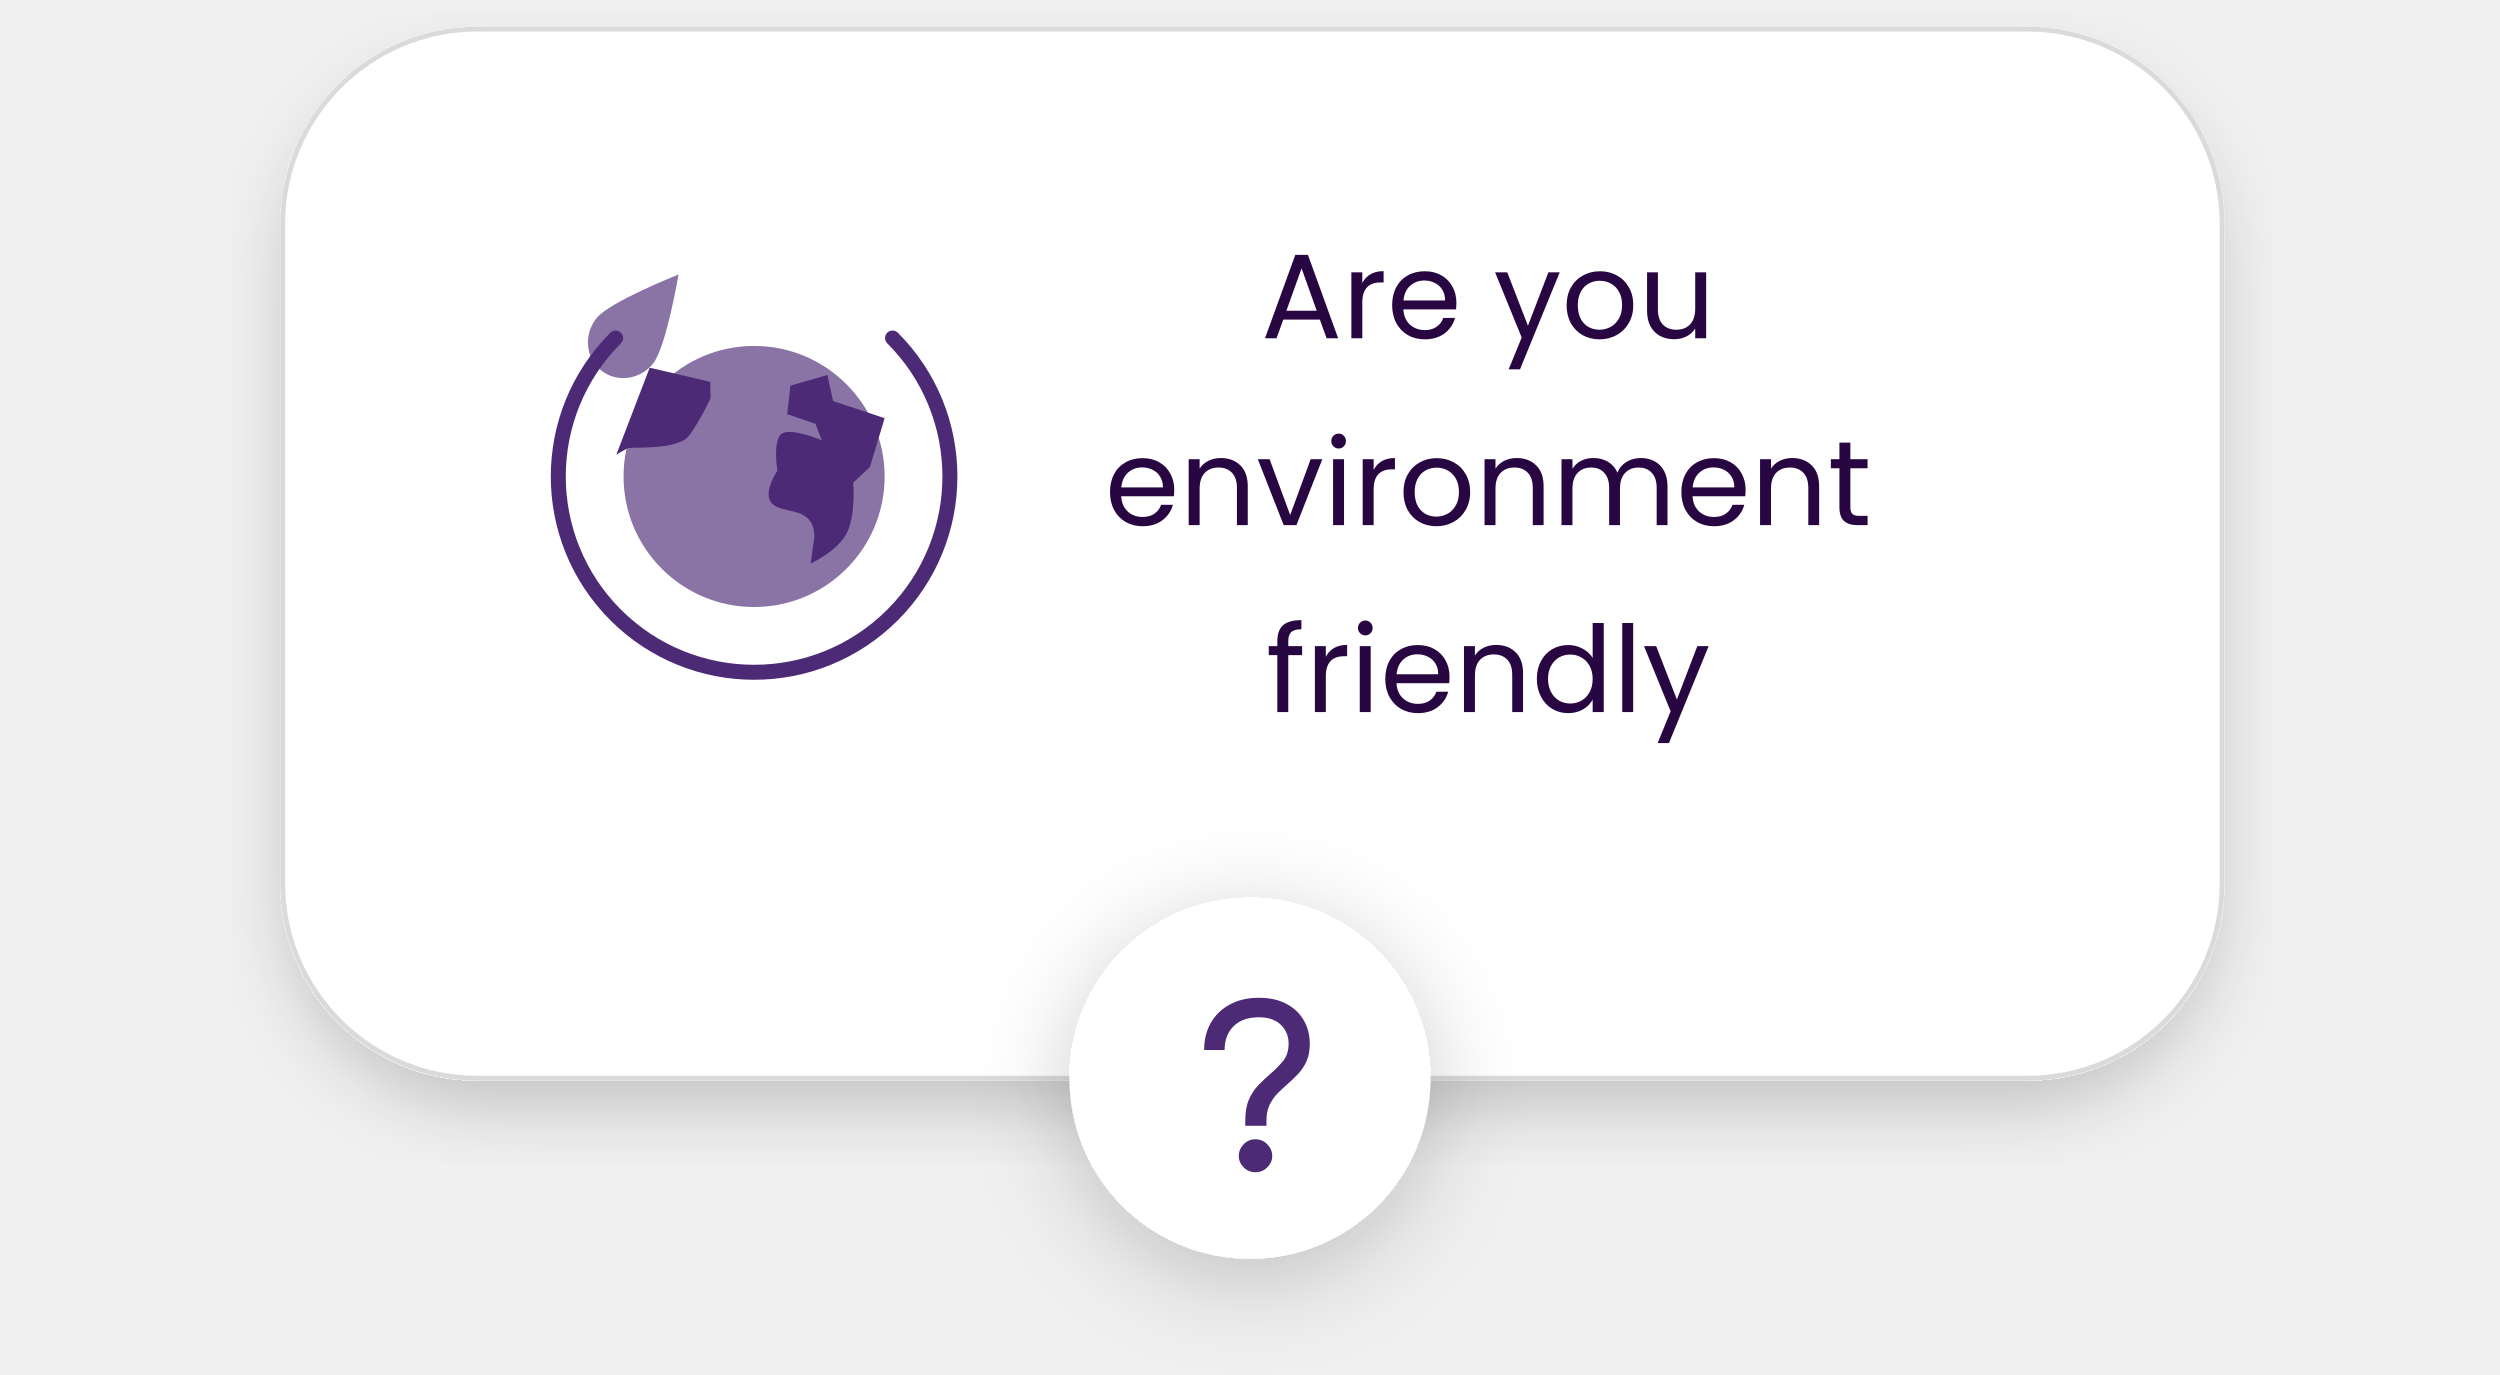
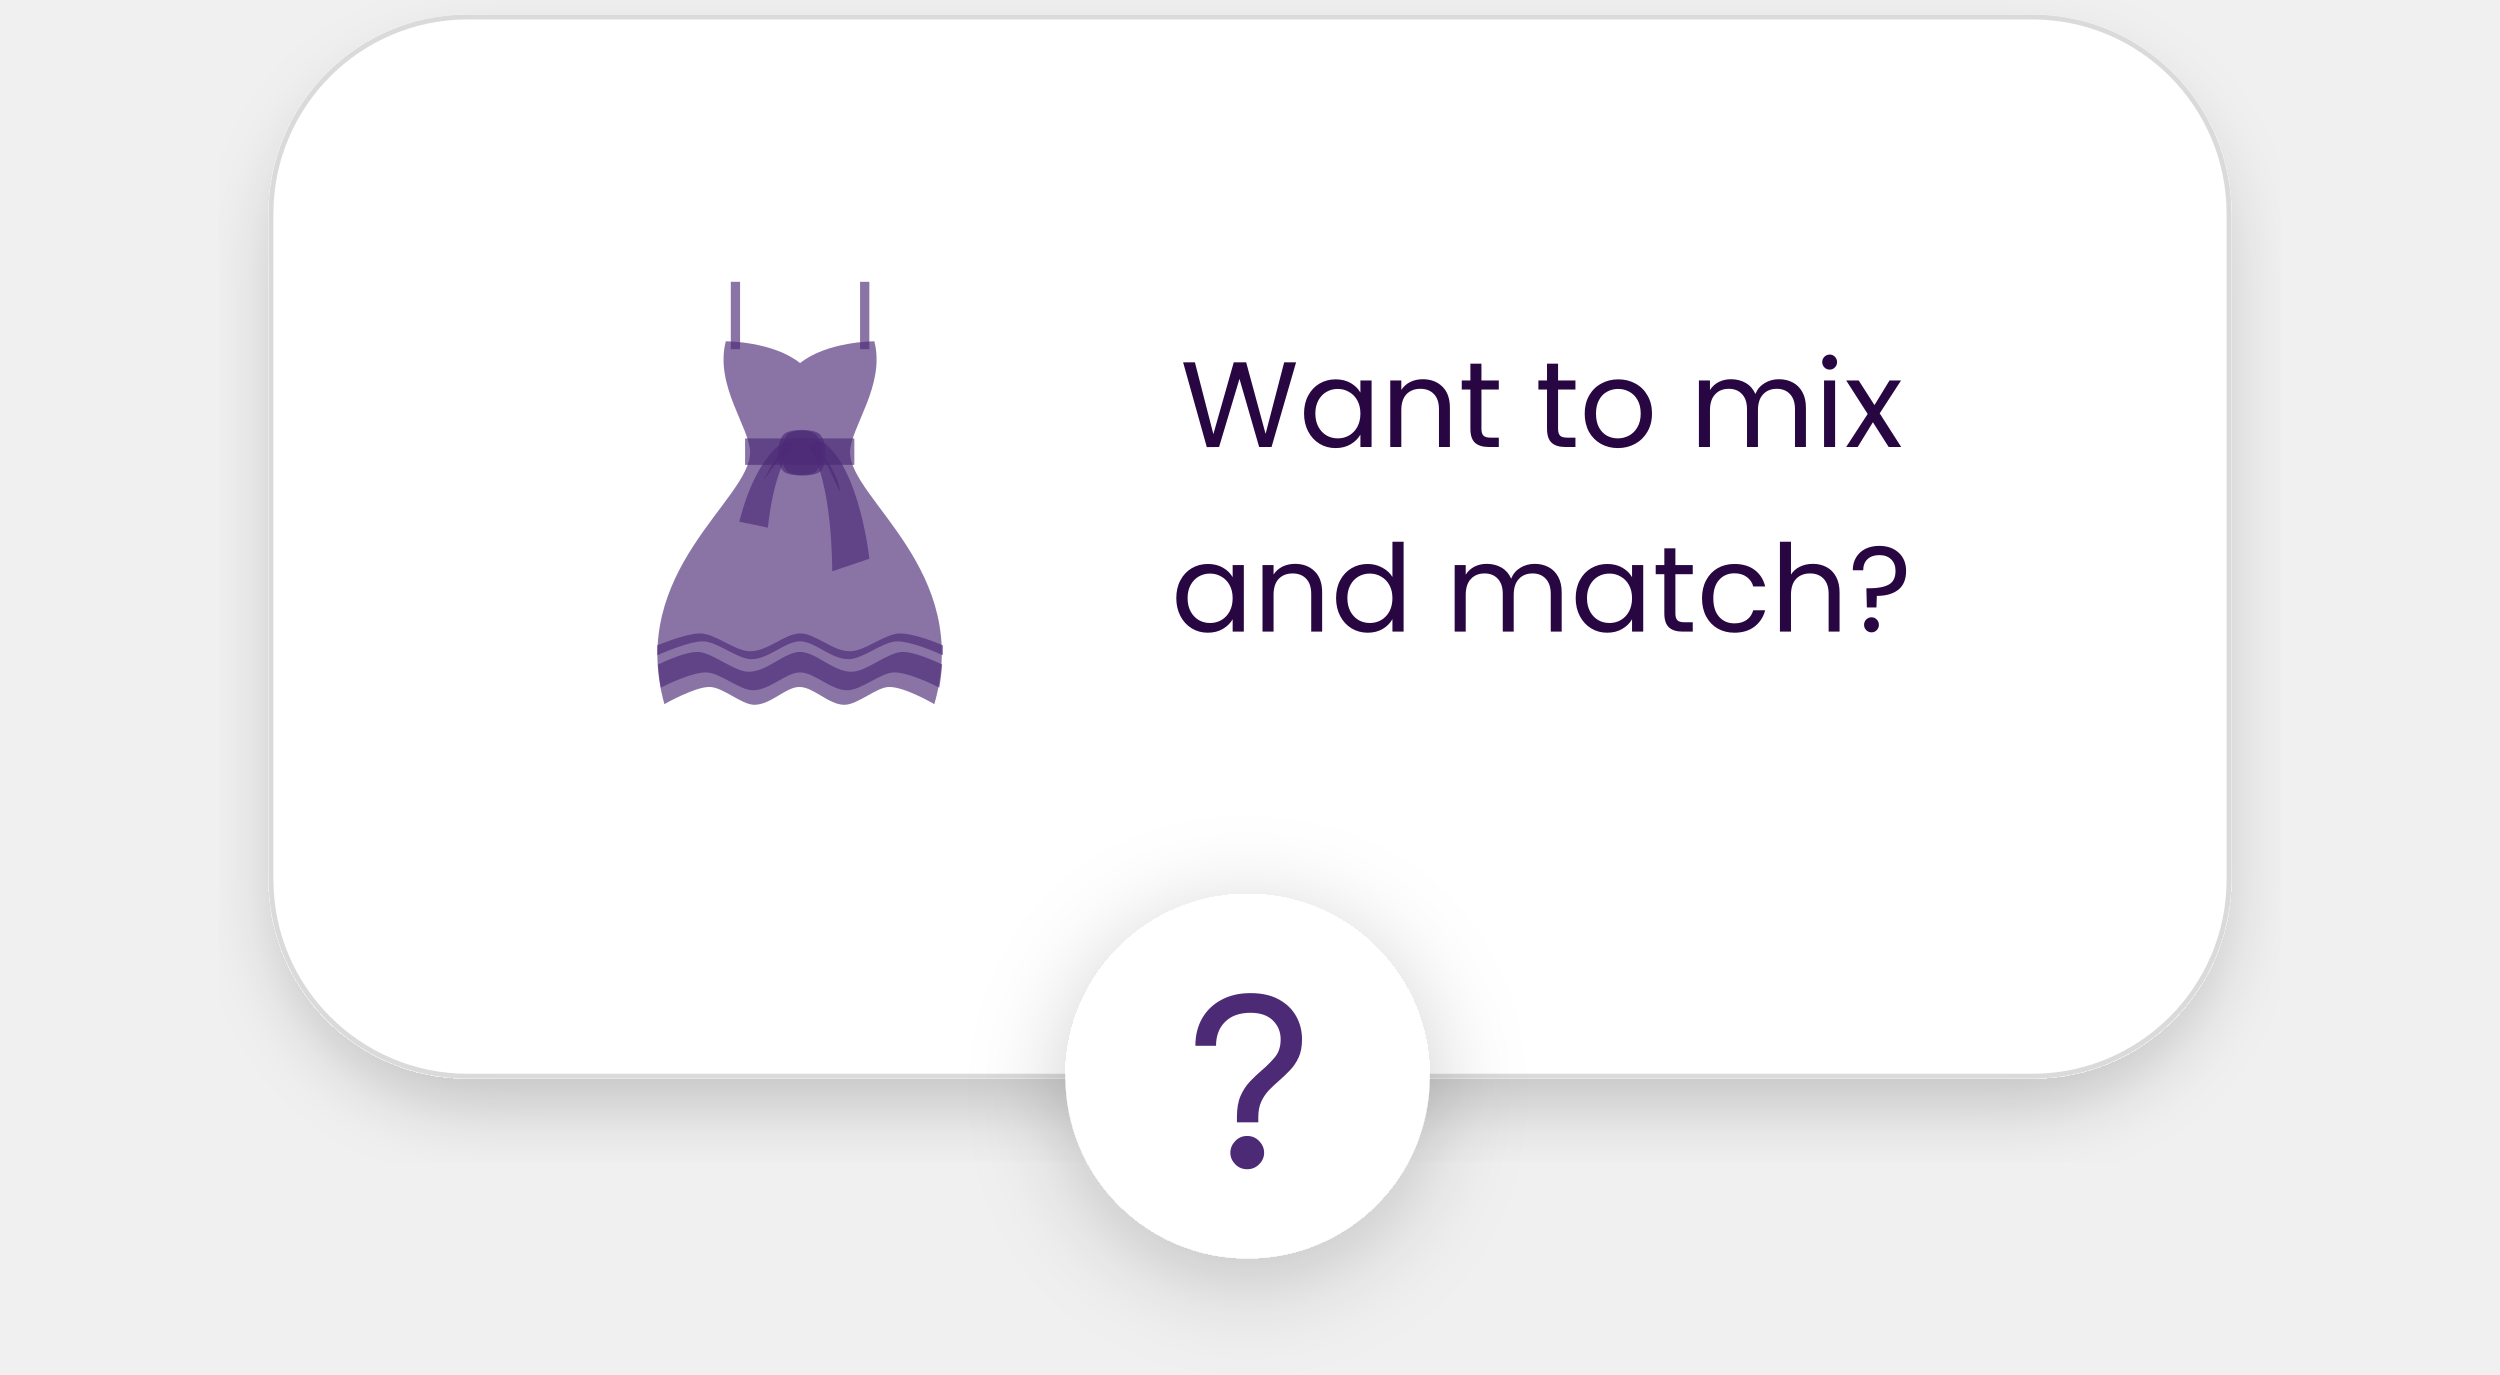
- <svg xmlns="http://www.w3.org/2000/svg" width="400" height="220" viewBox="0 0 154 103" fill="none">
-   <g filter="url(#filter0_d_1617_32)">
-     <rect x="4.357" y="2" width="145.643" height="78.95" rx="14.781" fill="white" />
-     <rect x="4.538" y="2.18" width="145.282" height="78.589" rx="14.6" stroke="#DADADA" stroke-width="0.361" />
+ <svg xmlns="http://www.w3.org/2000/svg" width="400" height="220" viewBox="0 0 424 283" fill="none">
+   <g filter="url(#filter0_d_1926_172)">
+     <rect x="10" y="3" width="404" height="219" rx="41" fill="white" />
+     <rect x="10.5" y="3.5" width="403" height="218" rx="40.5" stroke="#DADADA" />
  </g>
-   <g filter="url(#filter1_d_1617_32)">
-     <circle cx="76.998" cy="80.77" r="13.519" fill="white" />
+   <g filter="url(#filter1_d_1926_172)">
+     <circle cx="211.5" cy="221.5" r="37.5" fill="white" />
  </g>
-   <path d="M82.233 23.942H79.493L78.988 25.339H78.123L80.394 19.093H81.341L83.603 25.339H82.738L82.233 23.942ZM81.999 23.275L80.863 20.103L79.727 23.275H81.999ZM85.413 21.202C85.557 20.92 85.761 20.7 86.026 20.544C86.296 20.388 86.624 20.31 87.008 20.31V21.157H86.792C85.872 21.157 85.413 21.656 85.413 22.653V25.339H84.593V20.4H85.413V21.202ZM92.461 22.68C92.461 22.836 92.452 23.002 92.434 23.176H88.487C88.516 23.663 88.682 24.044 88.982 24.32C89.289 24.591 89.658 24.726 90.091 24.726C90.445 24.726 90.74 24.645 90.974 24.483C91.214 24.314 91.382 24.092 91.479 23.816H92.362C92.23 24.29 91.965 24.678 91.569 24.978C91.172 25.273 90.68 25.42 90.091 25.42C89.622 25.42 89.201 25.315 88.829 25.105C88.463 24.894 88.174 24.597 87.964 24.212C87.754 23.822 87.648 23.371 87.648 22.86C87.648 22.35 87.751 21.902 87.955 21.518C88.159 21.133 88.444 20.839 88.811 20.634C89.183 20.424 89.61 20.319 90.091 20.319C90.559 20.319 90.974 20.421 91.335 20.625C91.695 20.83 91.971 21.112 92.164 21.473C92.362 21.827 92.461 22.23 92.461 22.68ZM91.614 22.509C91.614 22.197 91.545 21.929 91.407 21.707C91.268 21.479 91.079 21.307 90.839 21.193C90.604 21.073 90.343 21.013 90.055 21.013C89.64 21.013 89.286 21.145 88.991 21.409C88.703 21.674 88.538 22.04 88.496 22.509H91.614ZM100.2 20.4L97.226 27.664H96.379L97.352 25.285L95.361 20.4H96.271L97.821 24.402L99.353 20.4H100.2ZM103.179 25.42C102.716 25.42 102.295 25.315 101.917 25.105C101.544 24.894 101.25 24.597 101.034 24.212C100.823 23.822 100.718 23.371 100.718 22.86C100.718 22.356 100.826 21.911 101.043 21.527C101.265 21.136 101.565 20.839 101.944 20.634C102.323 20.424 102.746 20.319 103.215 20.319C103.683 20.319 104.107 20.424 104.486 20.634C104.864 20.839 105.161 21.133 105.378 21.518C105.6 21.902 105.711 22.35 105.711 22.86C105.711 23.371 105.597 23.822 105.369 24.212C105.146 24.597 104.843 24.894 104.458 25.105C104.074 25.315 103.647 25.42 103.179 25.42ZM103.179 24.699C103.473 24.699 103.749 24.63 104.008 24.492C104.266 24.354 104.474 24.146 104.63 23.87C104.792 23.593 104.873 23.257 104.873 22.86C104.873 22.464 104.795 22.127 104.639 21.851C104.483 21.575 104.278 21.37 104.026 21.238C103.774 21.1 103.5 21.031 103.206 21.031C102.905 21.031 102.629 21.1 102.377 21.238C102.13 21.37 101.932 21.575 101.782 21.851C101.632 22.127 101.556 22.464 101.556 22.86C101.556 23.263 101.629 23.602 101.773 23.879C101.923 24.155 102.121 24.363 102.368 24.501C102.614 24.633 102.884 24.699 103.179 24.699ZM111.17 20.4V25.339H110.35V24.609C110.193 24.861 109.974 25.059 109.692 25.204C109.415 25.342 109.109 25.411 108.772 25.411C108.388 25.411 108.042 25.333 107.736 25.177C107.429 25.014 107.186 24.774 107.006 24.456C106.832 24.137 106.744 23.75 106.744 23.293V20.4H107.556V23.185C107.556 23.672 107.679 24.047 107.925 24.311C108.171 24.57 108.508 24.699 108.935 24.699C109.373 24.699 109.719 24.564 109.971 24.293C110.223 24.023 110.35 23.63 110.35 23.113V20.4H111.17ZM71.325 36.68C71.325 36.836 71.316 37.002 71.298 37.176H67.35C67.38 37.663 67.545 38.044 67.846 38.321C68.152 38.591 68.522 38.726 68.954 38.726C69.309 38.726 69.603 38.645 69.838 38.483C70.078 38.314 70.246 38.092 70.342 37.816H71.226C71.093 38.29 70.829 38.678 70.432 38.978C70.036 39.273 69.543 39.42 68.954 39.42C68.486 39.42 68.065 39.315 67.693 39.105C67.326 38.894 67.038 38.597 66.827 38.212C66.617 37.822 66.512 37.371 66.512 36.86C66.512 36.35 66.614 35.902 66.818 35.518C67.023 35.133 67.308 34.839 67.675 34.634C68.047 34.424 68.474 34.319 68.954 34.319C69.423 34.319 69.838 34.421 70.198 34.625C70.559 34.83 70.835 35.112 71.027 35.472C71.226 35.827 71.325 36.23 71.325 36.68ZM70.478 36.509C70.478 36.197 70.408 35.929 70.27 35.707C70.132 35.478 69.943 35.307 69.702 35.193C69.468 35.073 69.207 35.013 68.918 35.013C68.504 35.013 68.149 35.145 67.855 35.409C67.567 35.674 67.401 36.04 67.359 36.509H70.478ZM74.814 34.31C75.414 34.31 75.901 34.493 76.274 34.86C76.646 35.22 76.832 35.743 76.832 36.428V39.339H76.021V36.545C76.021 36.052 75.898 35.677 75.652 35.418C75.405 35.154 75.069 35.022 74.642 35.022C74.21 35.022 73.864 35.157 73.606 35.427C73.354 35.698 73.227 36.091 73.227 36.608V39.339H72.407V34.4H73.227V35.103C73.39 34.851 73.609 34.655 73.885 34.517C74.168 34.379 74.477 34.31 74.814 34.31ZM80.011 38.582L81.543 34.4H82.417L80.479 39.339H79.524L77.586 34.4H78.469L80.011 38.582ZM83.648 33.598C83.491 33.598 83.359 33.544 83.251 33.436C83.143 33.328 83.089 33.195 83.089 33.039C83.089 32.883 83.143 32.751 83.251 32.642C83.359 32.534 83.491 32.48 83.648 32.48C83.798 32.48 83.924 32.534 84.026 32.642C84.134 32.751 84.188 32.883 84.188 33.039C84.188 33.195 84.134 33.328 84.026 33.436C83.924 33.544 83.798 33.598 83.648 33.598ZM84.044 34.4V39.339H83.224V34.4H84.044ZM86.262 35.202C86.406 34.92 86.611 34.7 86.875 34.544C87.145 34.388 87.473 34.31 87.857 34.31V35.157H87.641C86.722 35.157 86.262 35.656 86.262 36.653V39.339H85.442V34.4H86.262V35.202ZM90.958 39.42C90.495 39.42 90.075 39.315 89.696 39.105C89.324 38.894 89.029 38.597 88.813 38.212C88.603 37.822 88.498 37.371 88.498 36.86C88.498 36.356 88.606 35.911 88.822 35.527C89.044 35.136 89.345 34.839 89.723 34.634C90.102 34.424 90.525 34.319 90.994 34.319C91.463 34.319 91.886 34.424 92.265 34.634C92.643 34.839 92.941 35.133 93.157 35.518C93.379 35.902 93.491 36.35 93.491 36.86C93.491 37.371 93.376 37.822 93.148 38.212C92.926 38.597 92.622 38.894 92.238 39.105C91.853 39.315 91.427 39.42 90.958 39.42ZM90.958 38.699C91.252 38.699 91.529 38.63 91.787 38.492C92.046 38.353 92.253 38.146 92.409 37.87C92.571 37.593 92.652 37.257 92.652 36.86C92.652 36.464 92.574 36.127 92.418 35.851C92.262 35.575 92.058 35.37 91.805 35.238C91.553 35.1 91.279 35.031 90.985 35.031C90.685 35.031 90.408 35.1 90.156 35.238C89.91 35.37 89.711 35.575 89.561 35.851C89.411 36.127 89.336 36.464 89.336 36.86C89.336 37.263 89.408 37.602 89.552 37.879C89.702 38.155 89.901 38.362 90.147 38.501C90.393 38.633 90.664 38.699 90.958 38.699ZM96.975 34.31C97.576 34.31 98.063 34.493 98.435 34.86C98.808 35.22 98.994 35.743 98.994 36.428V39.339H98.183V36.545C98.183 36.052 98.06 35.677 97.814 35.418C97.567 35.154 97.231 35.022 96.804 35.022C96.371 35.022 96.026 35.157 95.768 35.427C95.515 35.698 95.389 36.091 95.389 36.608V39.339H94.569V34.4H95.389V35.103C95.551 34.851 95.771 34.655 96.047 34.517C96.329 34.379 96.639 34.31 96.975 34.31ZM106.273 34.31C106.658 34.31 107 34.391 107.3 34.553C107.601 34.709 107.838 34.947 108.012 35.265C108.187 35.584 108.274 35.971 108.274 36.428V39.339H107.463V36.545C107.463 36.052 107.34 35.677 107.093 35.418C106.853 35.154 106.525 35.022 106.111 35.022C105.684 35.022 105.345 35.16 105.092 35.436C104.84 35.707 104.714 36.1 104.714 36.617V39.339H103.903V36.545C103.903 36.052 103.78 35.677 103.533 35.418C103.293 35.154 102.965 35.022 102.551 35.022C102.124 35.022 101.785 35.16 101.532 35.436C101.28 35.707 101.154 36.1 101.154 36.617V39.339H100.334V34.4H101.154V35.112C101.316 34.854 101.532 34.655 101.803 34.517C102.079 34.379 102.383 34.31 102.713 34.31C103.128 34.31 103.494 34.403 103.813 34.589C104.131 34.776 104.368 35.049 104.525 35.409C104.663 35.061 104.891 34.791 105.21 34.598C105.528 34.406 105.883 34.31 106.273 34.31ZM114.125 36.68C114.125 36.836 114.116 37.002 114.098 37.176H110.151C110.181 37.663 110.346 38.044 110.647 38.321C110.953 38.591 111.323 38.726 111.755 38.726C112.11 38.726 112.404 38.645 112.638 38.483C112.879 38.314 113.047 38.092 113.143 37.816H114.026C113.894 38.29 113.63 38.678 113.233 38.978C112.837 39.273 112.344 39.42 111.755 39.42C111.287 39.42 110.866 39.315 110.493 39.105C110.127 38.894 109.838 38.597 109.628 38.212C109.418 37.822 109.313 37.371 109.313 36.86C109.313 36.35 109.415 35.902 109.619 35.518C109.823 35.133 110.109 34.839 110.475 34.634C110.848 34.424 111.274 34.319 111.755 34.319C112.224 34.319 112.638 34.421 112.999 34.625C113.359 34.83 113.636 35.112 113.828 35.472C114.026 35.827 114.125 36.23 114.125 36.68ZM113.278 36.509C113.278 36.197 113.209 35.929 113.071 35.707C112.933 35.478 112.744 35.307 112.503 35.193C112.269 35.073 112.008 35.013 111.719 35.013C111.305 35.013 110.95 35.145 110.656 35.409C110.367 35.674 110.202 36.04 110.16 36.509H113.278ZM117.614 34.31C118.215 34.31 118.702 34.493 119.074 34.86C119.447 35.22 119.633 35.743 119.633 36.428V39.339H118.822V36.545C118.822 36.052 118.699 35.677 118.453 35.418C118.206 35.154 117.87 35.022 117.443 35.022C117.011 35.022 116.665 35.157 116.407 35.427C116.154 35.698 116.028 36.091 116.028 36.608V39.339H115.208V34.4H116.028V35.103C116.19 34.851 116.41 34.655 116.686 34.517C116.968 34.379 117.278 34.31 117.614 34.31ZM121.973 35.076V37.987C121.973 38.227 122.024 38.399 122.126 38.501C122.229 38.597 122.406 38.645 122.658 38.645H123.262V39.339H122.523C122.066 39.339 121.724 39.234 121.496 39.023C121.267 38.813 121.153 38.468 121.153 37.987V35.076H120.513V34.4H121.153V33.156H121.973V34.4H123.262V35.076H121.973ZM80.904 49.076H79.867V53.339H79.047V49.076H78.407V48.4H79.047V48.048C79.047 47.496 79.188 47.093 79.471 46.841C79.759 46.583 80.219 46.453 80.85 46.453V47.138C80.489 47.138 80.234 47.21 80.084 47.355C79.939 47.493 79.867 47.724 79.867 48.048V48.4H80.904V49.076ZM82.68 49.202C82.824 48.92 83.028 48.7 83.293 48.544C83.563 48.388 83.891 48.31 84.275 48.31V49.157H84.059C83.14 49.157 82.68 49.656 82.68 50.653V53.339H81.86V48.4H82.68V49.202ZM85.645 47.598C85.489 47.598 85.357 47.544 85.249 47.436C85.141 47.328 85.087 47.195 85.087 47.039C85.087 46.883 85.141 46.751 85.249 46.642C85.357 46.534 85.489 46.48 85.645 46.48C85.796 46.48 85.922 46.534 86.024 46.642C86.132 46.751 86.186 46.883 86.186 47.039C86.186 47.195 86.132 47.328 86.024 47.436C85.922 47.544 85.796 47.598 85.645 47.598ZM86.042 48.4V53.339H85.222V48.4H86.042ZM91.946 50.68C91.946 50.836 91.937 51.002 91.919 51.176H87.972C88.002 51.663 88.167 52.044 88.467 52.321C88.774 52.591 89.143 52.726 89.576 52.726C89.93 52.726 90.225 52.645 90.459 52.483C90.699 52.314 90.868 52.092 90.964 51.816H91.847C91.715 52.29 91.451 52.678 91.054 52.978C90.657 53.273 90.165 53.42 89.576 53.42C89.107 53.42 88.687 53.315 88.314 53.105C87.948 52.894 87.659 52.597 87.449 52.212C87.239 51.822 87.133 51.371 87.133 50.86C87.133 50.35 87.236 49.902 87.44 49.518C87.644 49.133 87.93 48.839 88.296 48.634C88.669 48.424 89.095 48.319 89.576 48.319C90.044 48.319 90.459 48.421 90.82 48.625C91.18 48.83 91.457 49.112 91.649 49.472C91.847 49.827 91.946 50.23 91.946 50.68ZM91.099 50.509C91.099 50.197 91.03 49.929 90.892 49.707C90.754 49.478 90.564 49.307 90.324 49.193C90.09 49.073 89.828 49.013 89.54 49.013C89.125 49.013 88.771 49.145 88.476 49.409C88.188 49.674 88.023 50.04 87.981 50.509H91.099ZM95.435 48.31C96.036 48.31 96.523 48.493 96.895 48.86C97.268 49.22 97.454 49.743 97.454 50.428V53.339H96.643V50.545C96.643 50.052 96.52 49.677 96.273 49.418C96.027 49.154 95.69 49.022 95.264 49.022C94.831 49.022 94.486 49.157 94.227 49.427C93.975 49.698 93.849 50.091 93.849 50.608V53.339H93.029V48.4H93.849V49.103C94.011 48.851 94.23 48.655 94.507 48.517C94.789 48.379 95.099 48.31 95.435 48.31ZM98.487 50.851C98.487 50.347 98.589 49.905 98.794 49.527C98.998 49.142 99.277 48.845 99.632 48.634C99.992 48.424 100.395 48.319 100.839 48.319C101.224 48.319 101.581 48.409 101.912 48.589C102.242 48.764 102.495 48.995 102.669 49.283V46.67H103.498V53.339H102.669V52.411C102.507 52.705 102.266 52.948 101.948 53.141C101.63 53.327 101.257 53.42 100.83 53.42C100.392 53.42 99.992 53.312 99.632 53.096C99.277 52.879 98.998 52.576 98.794 52.185C98.589 51.795 98.487 51.35 98.487 50.851ZM102.669 50.86C102.669 50.488 102.594 50.163 102.444 49.887C102.293 49.611 102.089 49.4 101.831 49.256C101.578 49.106 101.299 49.031 100.993 49.031C100.686 49.031 100.407 49.103 100.154 49.247C99.902 49.391 99.701 49.602 99.551 49.878C99.4 50.154 99.325 50.479 99.325 50.851C99.325 51.23 99.4 51.56 99.551 51.843C99.701 52.119 99.902 52.333 100.154 52.483C100.407 52.627 100.686 52.699 100.993 52.699C101.299 52.699 101.578 52.627 101.831 52.483C102.089 52.333 102.293 52.119 102.444 51.843C102.594 51.56 102.669 51.233 102.669 50.86ZM105.704 46.67V53.339H104.884V46.67H105.704ZM111.356 48.4L108.382 55.664H107.535L108.508 53.285L106.516 48.4H107.426L108.977 52.402L110.509 48.4H111.356Z" fill="#270641" />
-   <path fill-rule="evenodd" clip-rule="evenodd" d="M28.381 27.738C29.547 28.682 31.293 28.459 32.281 27.239C33.268 26.02 34.193 20.561 34.193 20.561C34.193 20.561 29.047 22.601 28.059 23.82C27.071 25.04 27.216 26.794 28.381 27.738Z" fill="#4C2A76" fill-opacity="0.65" />
-   <path d="M39.852 45.471C45.253 45.471 49.631 41.093 49.631 35.693C49.631 30.292 45.253 25.914 39.852 25.914C34.452 25.914 30.074 30.292 30.074 35.693C30.074 41.093 34.452 45.471 39.852 45.471Z" fill="#4C2A76" fill-opacity="0.65" />
-   <path fill-rule="evenodd" clip-rule="evenodd" d="M44.917 32.975C44.917 32.975 42.605 32.007 41.916 32.491C41.227 32.975 41.595 35.261 41.595 35.261C41.595 35.261 40.569 36.771 41.082 37.565C41.595 38.359 43.021 38.086 43.822 38.787C44.623 39.487 44.29 40.744 44.29 40.744L44.096 42.212C44.096 42.212 46.241 41.225 46.859 39.804C47.477 38.382 47.277 36.154 47.277 36.154L48.529 34.989L49.63 31.324L45.767 30.042L45.341 28.087L42.578 28.891L42.328 31.023L44.45 31.744L44.917 32.975ZM29.53 34.063C29.53 34.063 30.352 33.564 30.462 33.556C31.304 33.495 34.236 33.665 35.003 32.606C35.87 31.409 36.593 29.823 36.593 29.823L36.563 28.604L32.031 27.544L29.53 34.063Z" fill="#4C2A76" />
-   <path d="M29.48 25.321C23.752 31.049 23.752 40.336 29.48 46.064C35.209 51.792 44.496 51.792 50.224 46.064C55.952 40.336 55.952 31.049 50.224 25.321" stroke="#4C2A76" stroke-width="1.123" stroke-linecap="round" />
-   <path d="M76.647 84.333V83.936C76.647 83.311 76.737 82.788 76.918 82.368C77.104 81.947 77.338 81.59 77.621 81.295C77.903 81.001 78.191 80.728 78.486 80.475C78.858 80.157 79.186 79.829 79.468 79.493C79.751 79.156 79.892 78.715 79.892 78.168C79.892 77.615 79.699 77.15 79.315 76.771C78.93 76.393 78.378 76.203 77.657 76.203C76.845 76.203 76.215 76.429 75.764 76.879C75.319 77.324 75.097 77.916 75.097 78.655H73.565C73.565 77.88 73.733 77.198 74.07 76.609C74.412 76.02 74.89 75.563 75.503 75.239C76.115 74.909 76.833 74.743 77.657 74.743C78.48 74.743 79.174 74.897 79.739 75.203C80.309 75.509 80.742 75.924 81.036 76.447C81.331 76.963 81.478 77.543 81.478 78.186C81.478 78.709 81.394 79.153 81.225 79.52C81.057 79.88 80.844 80.196 80.586 80.466C80.327 80.737 80.06 80.992 79.784 81.232C79.519 81.461 79.267 81.698 79.026 81.944C78.792 82.191 78.6 82.476 78.45 82.8C78.305 83.119 78.233 83.504 78.233 83.954V84.333H76.647ZM77.404 87.811C77.056 87.811 76.761 87.688 76.521 87.442C76.281 87.196 76.16 86.91 76.16 86.586C76.16 86.261 76.281 85.973 76.521 85.721C76.761 85.468 77.056 85.342 77.404 85.342C77.759 85.342 78.056 85.468 78.296 85.721C78.543 85.973 78.666 86.261 78.666 86.586C78.666 86.91 78.543 87.196 78.296 87.442C78.056 87.688 77.759 87.811 77.404 87.811Z" fill="#4C2A76" />
+   <path d="M221.484 74.575L216.434 92H213.884L209.834 77.975L205.634 92L203.109 92.025L198.234 74.575H200.659L204.459 89.35L208.659 74.575H211.209L215.209 89.3L219.034 74.575H221.484ZM223.124 85.1C223.124 83.7 223.407 82.475 223.974 81.425C224.54 80.358 225.315 79.533 226.299 78.95C227.299 78.367 228.407 78.075 229.624 78.075C230.824 78.075 231.865 78.333 232.749 78.85C233.632 79.367 234.29 80.017 234.724 80.8V78.3H237.024V92H234.724V89.45C234.274 90.25 233.599 90.917 232.699 91.45C231.815 91.967 230.782 92.225 229.599 92.225C228.382 92.225 227.282 91.925 226.299 91.325C225.315 90.725 224.54 89.883 223.974 88.8C223.407 87.717 223.124 86.483 223.124 85.1ZM234.724 85.125C234.724 84.092 234.515 83.192 234.099 82.425C233.682 81.658 233.115 81.075 232.399 80.675C231.699 80.258 230.924 80.05 230.074 80.05C229.224 80.05 228.449 80.25 227.749 80.65C227.049 81.05 226.49 81.633 226.074 82.4C225.657 83.167 225.449 84.067 225.449 85.1C225.449 86.15 225.657 87.067 226.074 87.85C226.49 88.617 227.049 89.208 227.749 89.625C228.449 90.025 229.224 90.225 230.074 90.225C230.924 90.225 231.699 90.025 232.399 89.625C233.115 89.208 233.682 88.617 234.099 87.85C234.515 87.067 234.724 86.158 234.724 85.125ZM247.543 78.05C249.21 78.05 250.56 78.558 251.593 79.575C252.627 80.575 253.143 82.025 253.143 83.925V92H250.893V84.25C250.893 82.883 250.552 81.842 249.868 81.125C249.185 80.392 248.252 80.025 247.068 80.025C245.868 80.025 244.91 80.4 244.193 81.15C243.493 81.9 243.143 82.992 243.143 84.425V92H240.868V78.3H243.143V80.25C243.593 79.55 244.202 79.008 244.968 78.625C245.752 78.242 246.61 78.05 247.543 78.05ZM259.635 80.175V88.25C259.635 88.917 259.776 89.392 260.06 89.675C260.343 89.942 260.835 90.075 261.535 90.075H263.21V92H261.16C259.893 92 258.943 91.708 258.31 91.125C257.676 90.542 257.36 89.583 257.36 88.25V80.175H255.585V78.3H257.36V74.85H259.635V78.3H263.21V80.175H259.635ZM275.406 80.175V88.25C275.406 88.917 275.548 89.392 275.831 89.675C276.114 89.942 276.606 90.075 277.306 90.075H278.981V92H276.931C275.664 92 274.714 91.708 274.081 91.125C273.448 90.542 273.131 89.583 273.131 88.25V80.175H271.356V78.3H273.131V74.85H275.406V78.3H278.981V80.175H275.406ZM287.713 92.225C286.429 92.225 285.263 91.933 284.213 91.35C283.179 90.767 282.363 89.942 281.763 88.875C281.179 87.792 280.888 86.542 280.888 85.125C280.888 83.725 281.188 82.492 281.788 81.425C282.404 80.342 283.238 79.517 284.288 78.95C285.338 78.367 286.513 78.075 287.813 78.075C289.113 78.075 290.288 78.367 291.338 78.95C292.388 79.517 293.213 80.333 293.813 81.4C294.429 82.467 294.738 83.708 294.738 85.125C294.738 86.542 294.421 87.792 293.788 88.875C293.171 89.942 292.329 90.767 291.263 91.35C290.196 91.933 289.013 92.225 287.713 92.225ZM287.713 90.225C288.529 90.225 289.296 90.033 290.013 89.65C290.729 89.267 291.304 88.692 291.738 87.925C292.188 87.158 292.413 86.225 292.413 85.125C292.413 84.025 292.196 83.092 291.763 82.325C291.329 81.558 290.763 80.992 290.063 80.625C289.363 80.242 288.604 80.05 287.788 80.05C286.954 80.05 286.188 80.242 285.488 80.625C284.804 80.992 284.254 81.558 283.838 82.325C283.421 83.092 283.213 84.025 283.213 85.125C283.213 86.242 283.413 87.183 283.813 87.95C284.229 88.717 284.779 89.292 285.463 89.675C286.146 90.042 286.896 90.225 287.713 90.225ZM320.869 78.05C321.935 78.05 322.885 78.275 323.719 78.725C324.552 79.158 325.21 79.817 325.694 80.7C326.177 81.583 326.419 82.658 326.419 83.925V92H324.169V84.25C324.169 82.883 323.827 81.842 323.144 81.125C322.477 80.392 321.569 80.025 320.419 80.025C319.235 80.025 318.294 80.408 317.594 81.175C316.894 81.925 316.544 83.017 316.544 84.45V92H314.294V84.25C314.294 82.883 313.952 81.842 313.269 81.125C312.602 80.392 311.694 80.025 310.544 80.025C309.36 80.025 308.419 80.408 307.719 81.175C307.019 81.925 306.669 83.017 306.669 84.45V92H304.394V78.3H306.669V80.275C307.119 79.558 307.719 79.008 308.469 78.625C309.235 78.242 310.077 78.05 310.994 78.05C312.144 78.05 313.16 78.308 314.044 78.825C314.927 79.342 315.585 80.1 316.019 81.1C316.402 80.133 317.035 79.383 317.919 78.85C318.802 78.317 319.785 78.05 320.869 78.05ZM331.326 76.075C330.892 76.075 330.526 75.925 330.226 75.625C329.926 75.325 329.776 74.958 329.776 74.525C329.776 74.092 329.926 73.725 330.226 73.425C330.526 73.125 330.892 72.975 331.326 72.975C331.742 72.975 332.092 73.125 332.376 73.425C332.676 73.725 332.826 74.092 332.826 74.525C332.826 74.958 332.676 75.325 332.376 75.625C332.092 75.925 331.742 76.075 331.326 76.075ZM332.426 78.3V92H330.151V78.3H332.426ZM343.453 92L340.203 86.9L337.078 92H334.703L339.128 85.2L334.703 78.3H337.278L340.528 83.375L343.628 78.3H346.003L341.603 85.075L346.028 92H343.453ZM196.83 123.1C196.83 121.7 197.113 120.475 197.68 119.425C198.247 118.358 199.022 117.533 200.005 116.95C201.005 116.367 202.113 116.075 203.33 116.075C204.53 116.075 205.572 116.333 206.455 116.85C207.338 117.367 207.997 118.017 208.43 118.8V116.3H210.73V130H208.43V127.45C207.98 128.25 207.305 128.917 206.405 129.45C205.522 129.967 204.488 130.225 203.305 130.225C202.088 130.225 200.988 129.925 200.005 129.325C199.022 128.725 198.247 127.883 197.68 126.8C197.113 125.717 196.83 124.483 196.83 123.1ZM208.43 123.125C208.43 122.092 208.222 121.192 207.805 120.425C207.388 119.658 206.822 119.075 206.105 118.675C205.405 118.258 204.63 118.05 203.78 118.05C202.93 118.05 202.155 118.25 201.455 118.65C200.755 119.05 200.197 119.633 199.78 120.4C199.363 121.167 199.155 122.067 199.155 123.1C199.155 124.15 199.363 125.067 199.78 125.85C200.197 126.617 200.755 127.208 201.455 127.625C202.155 128.025 202.93 128.225 203.78 128.225C204.63 128.225 205.405 128.025 206.105 127.625C206.822 127.208 207.388 126.617 207.805 125.85C208.222 125.067 208.43 124.158 208.43 123.125ZM221.249 116.05C222.916 116.05 224.266 116.558 225.299 117.575C226.333 118.575 226.849 120.025 226.849 121.925V130H224.599V122.25C224.599 120.883 224.258 119.842 223.574 119.125C222.891 118.392 221.958 118.025 220.774 118.025C219.574 118.025 218.616 118.4 217.899 119.15C217.199 119.9 216.849 120.992 216.849 122.425V130H214.574V116.3H216.849V118.25C217.299 117.55 217.908 117.008 218.674 116.625C219.458 116.242 220.316 116.05 221.249 116.05ZM229.716 123.1C229.716 121.7 229.999 120.475 230.566 119.425C231.132 118.358 231.907 117.533 232.891 116.95C233.891 116.367 235.007 116.075 236.241 116.075C237.307 116.075 238.299 116.325 239.216 116.825C240.132 117.308 240.832 117.95 241.316 118.75V111.5H243.616V130H241.316V127.425C240.866 128.242 240.199 128.917 239.316 129.45C238.432 129.967 237.399 130.225 236.216 130.225C234.999 130.225 233.891 129.925 232.891 129.325C231.907 128.725 231.132 127.883 230.566 126.8C229.999 125.717 229.716 124.483 229.716 123.1ZM241.316 123.125C241.316 122.092 241.107 121.192 240.691 120.425C240.274 119.658 239.707 119.075 238.991 118.675C238.291 118.258 237.516 118.05 236.666 118.05C235.816 118.05 235.041 118.25 234.341 118.65C233.641 119.05 233.082 119.633 232.666 120.4C232.249 121.167 232.041 122.067 232.041 123.1C232.041 124.15 232.249 125.067 232.666 125.85C233.082 126.617 233.641 127.208 234.341 127.625C235.041 128.025 235.816 128.225 236.666 128.225C237.516 128.225 238.291 128.025 238.991 127.625C239.707 127.208 240.274 126.617 240.691 125.85C241.107 125.067 241.316 124.158 241.316 123.125ZM270.6 116.05C271.667 116.05 272.617 116.275 273.45 116.725C274.284 117.158 274.942 117.817 275.425 118.7C275.909 119.583 276.15 120.658 276.15 121.925V130H273.9V122.25C273.9 120.883 273.559 119.842 272.875 119.125C272.209 118.392 271.3 118.025 270.15 118.025C268.967 118.025 268.025 118.408 267.325 119.175C266.625 119.925 266.275 121.017 266.275 122.45V130H264.025V122.25C264.025 120.883 263.684 119.842 263 119.125C262.334 118.392 261.425 118.025 260.275 118.025C259.092 118.025 258.15 118.408 257.45 119.175C256.75 119.925 256.4 121.017 256.4 122.45V130H254.125V116.3H256.4V118.275C256.85 117.558 257.45 117.008 258.2 116.625C258.967 116.242 259.809 116.05 260.725 116.05C261.875 116.05 262.892 116.308 263.775 116.825C264.659 117.342 265.317 118.1 265.75 119.1C266.134 118.133 266.767 117.383 267.65 116.85C268.534 116.317 269.517 116.05 270.6 116.05ZM279.032 123.1C279.032 121.7 279.315 120.475 279.882 119.425C280.449 118.358 281.224 117.533 282.207 116.95C283.207 116.367 284.315 116.075 285.532 116.075C286.732 116.075 287.774 116.333 288.657 116.85C289.54 117.367 290.199 118.017 290.632 118.8V116.3H292.932V130H290.632V127.45C290.182 128.25 289.507 128.917 288.607 129.45C287.724 129.967 286.69 130.225 285.507 130.225C284.29 130.225 283.19 129.925 282.207 129.325C281.224 128.725 280.449 127.883 279.882 126.8C279.315 125.717 279.032 124.483 279.032 123.1ZM290.632 123.125C290.632 122.092 290.424 121.192 290.007 120.425C289.59 119.658 289.024 119.075 288.307 118.675C287.607 118.258 286.832 118.05 285.982 118.05C285.132 118.05 284.357 118.25 283.657 118.65C282.957 119.05 282.399 119.633 281.982 120.4C281.565 121.167 281.357 122.067 281.357 123.1C281.357 124.15 281.565 125.067 281.982 125.85C282.399 126.617 282.957 127.208 283.657 127.625C284.357 128.025 285.132 128.225 285.982 128.225C286.832 128.225 287.607 128.025 288.307 127.625C289.024 127.208 289.59 126.617 290.007 125.85C290.424 125.067 290.632 124.158 290.632 123.125ZM299.552 118.175V126.25C299.552 126.917 299.693 127.392 299.977 127.675C300.26 127.942 300.752 128.075 301.452 128.075H303.127V130H301.077C299.81 130 298.86 129.708 298.227 129.125C297.593 128.542 297.277 127.583 297.277 126.25V118.175H295.502V116.3H297.277V112.85H299.552V116.3H303.127V118.175H299.552ZM305.033 123.125C305.033 121.708 305.316 120.475 305.883 119.425C306.45 118.358 307.233 117.533 308.233 116.95C309.25 116.367 310.408 116.075 311.708 116.075C313.391 116.075 314.775 116.483 315.858 117.3C316.958 118.117 317.683 119.25 318.033 120.7H315.583C315.35 119.867 314.891 119.208 314.208 118.725C313.541 118.242 312.708 118 311.708 118C310.408 118 309.358 118.45 308.558 119.35C307.758 120.233 307.358 121.492 307.358 123.125C307.358 124.775 307.758 126.05 308.558 126.95C309.358 127.85 310.408 128.3 311.708 128.3C312.708 128.3 313.541 128.067 314.208 127.6C314.875 127.133 315.333 126.467 315.583 125.6H318.033C317.666 127 316.933 128.125 315.833 128.975C314.733 129.808 313.358 130.225 311.708 130.225C310.408 130.225 309.25 129.933 308.233 129.35C307.233 128.767 306.45 127.942 305.883 126.875C305.316 125.808 305.033 124.558 305.033 123.125ZM327.869 116.05C328.902 116.05 329.835 116.275 330.669 116.725C331.502 117.158 332.152 117.817 332.619 118.7C333.102 119.583 333.344 120.658 333.344 121.925V130H331.094V122.25C331.094 120.883 330.752 119.842 330.069 119.125C329.385 118.392 328.452 118.025 327.269 118.025C326.069 118.025 325.11 118.4 324.394 119.15C323.694 119.9 323.344 120.992 323.344 122.425V130H321.069V111.5H323.344V118.25C323.794 117.55 324.41 117.008 325.194 116.625C325.994 116.242 326.885 116.05 327.869 116.05ZM341.51 112.35C343.16 112.35 344.493 112.817 345.51 113.75C346.526 114.683 347.035 115.933 347.035 117.5C347.035 119.25 346.493 120.55 345.41 121.4C344.326 122.233 342.86 122.65 341.01 122.65L340.935 125.025H338.96L338.86 121.075H339.585C341.235 121.075 342.526 120.825 343.46 120.325C344.393 119.825 344.86 118.883 344.86 117.5C344.86 116.5 344.56 115.708 343.96 115.125C343.36 114.542 342.551 114.25 341.535 114.25C340.501 114.25 339.685 114.533 339.085 115.1C338.501 115.65 338.21 116.408 338.21 117.375H336.06C336.06 116.375 336.285 115.5 336.735 114.75C337.185 113.983 337.818 113.392 338.635 112.975C339.468 112.558 340.426 112.35 341.51 112.35ZM339.935 130.15C339.501 130.15 339.135 130 338.835 129.7C338.535 129.4 338.385 129.033 338.385 128.6C338.385 128.167 338.535 127.8 338.835 127.5C339.135 127.2 339.501 127.05 339.935 127.05C340.351 127.05 340.701 127.2 340.985 127.5C341.285 127.8 341.435 128.167 341.435 128.6C341.435 129.033 341.285 129.4 340.985 129.7C340.701 130 340.351 130.15 339.935 130.15Z" fill="#270641" />
+   <path d="M209.308 231V229.9C209.308 228.167 209.558 226.717 210.058 225.55C210.575 224.383 211.225 223.392 212.008 222.575C212.792 221.758 213.592 221 214.408 220.3C215.442 219.417 216.35 218.508 217.133 217.575C217.917 216.642 218.308 215.417 218.308 213.9C218.308 212.367 217.775 211.075 216.708 210.025C215.642 208.975 214.108 208.45 212.108 208.45C209.858 208.45 208.108 209.075 206.858 210.325C205.625 211.558 205.008 213.2 205.008 215.25H200.758C200.758 213.1 201.225 211.208 202.158 209.575C203.108 207.942 204.433 206.675 206.133 205.775C207.833 204.858 209.825 204.4 212.108 204.4C214.392 204.4 216.317 204.825 217.883 205.675C219.467 206.525 220.667 207.675 221.483 209.125C222.3 210.558 222.708 212.167 222.708 213.95C222.708 215.4 222.475 216.633 222.008 217.65C221.542 218.65 220.95 219.525 220.233 220.275C219.517 221.025 218.775 221.733 218.008 222.4C217.275 223.033 216.575 223.692 215.908 224.375C215.258 225.058 214.725 225.85 214.308 226.75C213.908 227.633 213.708 228.7 213.708 229.95V231H209.308ZM211.408 240.65C210.442 240.65 209.625 240.308 208.958 239.625C208.292 238.942 207.958 238.15 207.958 237.25C207.958 236.35 208.292 235.55 208.958 234.85C209.625 234.15 210.442 233.8 211.408 233.8C212.392 233.8 213.217 234.15 213.883 234.85C214.567 235.55 214.908 236.35 214.908 237.25C214.908 238.15 214.567 238.942 213.883 239.625C213.217 240.308 212.392 240.65 211.408 240.65Z" fill="#4C2A76" />
+   <path d="M105.139 58H107.049V71.875H105.139V58ZM131.742 58H133.653V71.875H131.742V58Z" fill="#4C2A76" fill-opacity="0.65" />
+   <path d="M129.685 93.097C129.685 88.063 137.034 79.357 134.682 70.243C134.682 70.243 124.981 70.243 119.396 74.732C113.811 70.243 104.11 70.243 104.11 70.243C101.758 79.357 109.108 88.063 109.108 93.097C109.108 102.891 83.827 117.446 91.47 144.925C91.47 144.925 97.643 141.388 100.73 141.388C103.522 141.388 107.344 145.061 109.989 145.061C113.37 145.061 116.457 141.388 119.249 141.388C122.189 141.388 125.275 145.061 128.509 145.061C131.302 145.061 135.123 141.388 137.769 141.388C141.002 141.388 147.029 144.925 147.029 144.925C154.966 117.446 129.685 102.755 129.685 93.097Z" fill="#4C2A76" fill-opacity="0.65" />
+   <path d="M108.079 90.239H130.567V95.68H108.079V90.239Z" fill="#4C2A76" fill-opacity="0.65" />
+   <path d="M133.653 114.997L126.01 117.582C126.01 117.582 126.157 98.401 121.013 91.872C120.719 91.464 123.805 90.647 124.246 91.056C131.742 96.633 133.653 114.997 133.653 114.997ZM106.902 107.379L112.782 108.604C112.782 108.604 113.81 96.089 118.367 91.464C118.661 91.192 116.309 90.784 115.868 91.056C109.548 95.273 106.902 107.379 106.902 107.379Z" fill="#4C2A76" fill-opacity="0.65" />
+   <path d="M123.511 92.689C124.393 93.913 127.333 97.858 127.627 101.259L123.511 92.689ZM111.9 98.811C112.635 97.45 114.693 93.097 117.632 91.057L111.9 98.811Z" fill="#4C2A76" fill-opacity="0.65" />
+   <path d="M123.364 97.178C122.042 98.13 117.632 98.13 116.162 97.178C114.399 95.954 114.546 90.648 116.162 89.288C117.485 88.2 122.042 88.2 123.364 89.288C124.981 90.648 125.128 95.954 123.364 97.178Z" fill="#4C2A76" fill-opacity="0.65" />
+   <path d="M122.63 97.041C121.454 97.994 117.927 97.994 116.751 97.041C115.281 95.817 115.428 90.784 116.751 89.424C117.78 88.335 121.601 88.335 122.63 89.424C124.1 90.648 124.247 95.817 122.63 97.041ZM140.562 134.178C137.475 134.178 133.066 138.259 129.979 138.259C126.158 138.259 122.63 134.178 119.397 134.178C116.163 134.178 112.636 138.259 108.814 138.259C105.727 138.259 101.318 134.178 98.231 134.178C96.027 134.178 92.499 135.675 90.147 136.763C90.294 138.259 90.441 139.892 90.735 141.524C92.352 140.708 97.203 138.395 99.995 138.395C102.935 138.395 106.903 142.068 109.696 142.068C113.223 142.068 116.457 138.395 119.397 138.395C122.336 138.395 125.717 142.068 129.097 142.068C132.037 142.068 136.005 138.395 138.798 138.395C141.591 138.395 146.441 140.708 148.058 141.524C148.352 139.892 148.499 138.259 148.646 136.763C146.294 135.675 142.767 134.178 140.562 134.178Z" fill="#4C2A76" fill-opacity="0.65" />
+   <path d="M109.401 135.675C112.929 135.675 116.31 132.003 119.396 132.003C122.483 132.003 125.716 135.675 129.391 135.675C132.33 135.675 136.446 132.003 139.386 132.003C142.178 132.003 147.323 134.179 148.792 134.859V132.819C146.588 131.866 142.472 130.37 139.973 130.37C136.887 130.37 132.771 134.043 129.685 134.043C126.01 134.043 122.63 130.37 119.396 130.37C116.31 130.37 112.782 134.043 109.108 134.043C106.021 134.043 101.905 130.37 98.819 130.37C96.32 130.37 92.058 132.003 90 132.819V134.859C91.617 134.179 96.614 132.003 99.407 132.003C102.346 132.003 106.462 135.675 109.401 135.675Z" fill="#4C2A76" fill-opacity="0.65" />
  <defs>
-     <filter id="filter0_d_1617_32" x="0.752" y="0.918" width="152.853" height="86.16" filterUnits="userSpaceOnUse" color-interpolation-filters="sRGB">
+     <filter id="filter0_d_1926_172" x="0" y="0" width="424" height="239" filterUnits="userSpaceOnUse" color-interpolation-filters="sRGB">
      <feFlood flood-opacity="0" result="BackgroundImageFix" />
      <feColorMatrix in="SourceAlpha" type="matrix" values="0 0 0 0 0 0 0 0 0 0 0 0 0 0 0 0 0 0 127 0" result="hardAlpha" />
-       <feMorphology radius="1.803" operator="erode" in="SourceAlpha" result="effect1_dropShadow_1617_32" />
-       <feOffset dy="2.524" />
-       <feGaussianBlur stdDeviation="2.704" />
+       <feMorphology radius="5" operator="erode" in="SourceAlpha" result="effect1_dropShadow_1926_172" />
+       <feOffset dy="7" />
+       <feGaussianBlur stdDeviation="7.5" />
      <feComposite in2="hardAlpha" operator="out" />
      <feColorMatrix type="matrix" values="0 0 0 0 0 0 0 0 0 0 0 0 0 0 0 0 0 0 0.2 0" />
-       <feBlend mode="normal" in2="BackgroundImageFix" result="effect1_dropShadow_1617_32" />
-       <feBlend mode="normal" in="SourceGraphic" in2="effect1_dropShadow_1617_32" result="shape" />
+       <feBlend mode="normal" in2="BackgroundImageFix" result="effect1_dropShadow_1926_172" />
+       <feBlend mode="normal" in="SourceGraphic" in2="effect1_dropShadow_1926_172" result="shape" />
    </filter>
-     <filter id="filter1_d_1617_32" x="56.27" y="61.483" width="41.458" height="41.458" filterUnits="userSpaceOnUse" color-interpolation-filters="sRGB">
+     <filter id="filter1_d_1926_172" x="154" y="168" width="115" height="115" filterUnits="userSpaceOnUse" color-interpolation-filters="sRGB">
      <feFlood flood-opacity="0" result="BackgroundImageFix" />
      <feColorMatrix in="SourceAlpha" type="matrix" values="0 0 0 0 0 0 0 0 0 0 0 0 0 0 0 0 0 0 127 0" result="hardAlpha" />
-       <feOffset dy="1.442" />
-       <feGaussianBlur stdDeviation="3.605" />
+       <feOffset dy="4" />
+       <feGaussianBlur stdDeviation="10" />
      <feComposite in2="hardAlpha" operator="out" />
      <feColorMatrix type="matrix" values="0 0 0 0 0 0 0 0 0 0 0 0 0 0 0 0 0 0 0.2 0" />
-       <feBlend mode="normal" in2="BackgroundImageFix" result="effect1_dropShadow_1617_32" />
-       <feBlend mode="normal" in="SourceGraphic" in2="effect1_dropShadow_1617_32" result="shape" />
+       <feBlend mode="normal" in2="BackgroundImageFix" result="effect1_dropShadow_1926_172" />
+       <feBlend mode="normal" in="SourceGraphic" in2="effect1_dropShadow_1926_172" result="shape" />
    </filter>
  </defs>
</svg>
